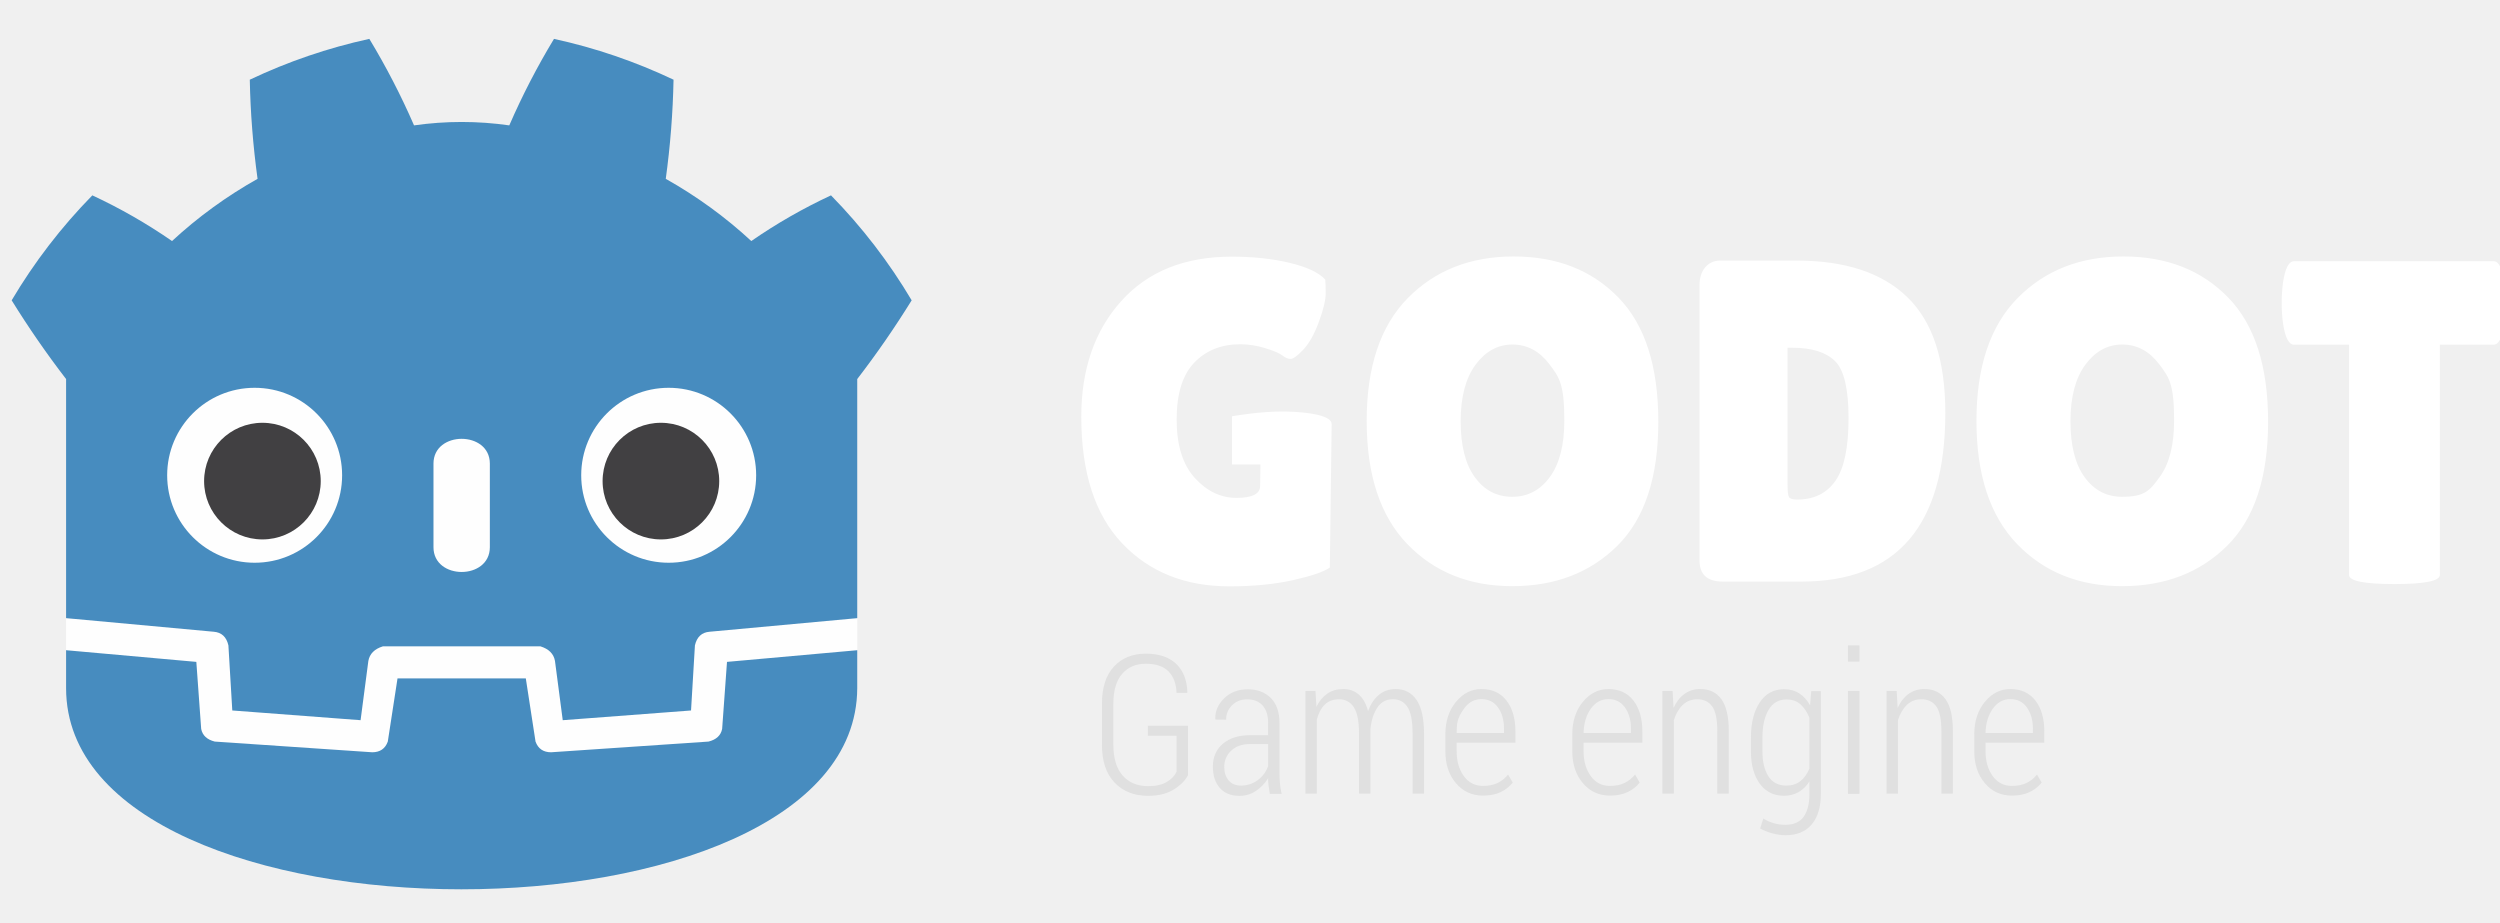
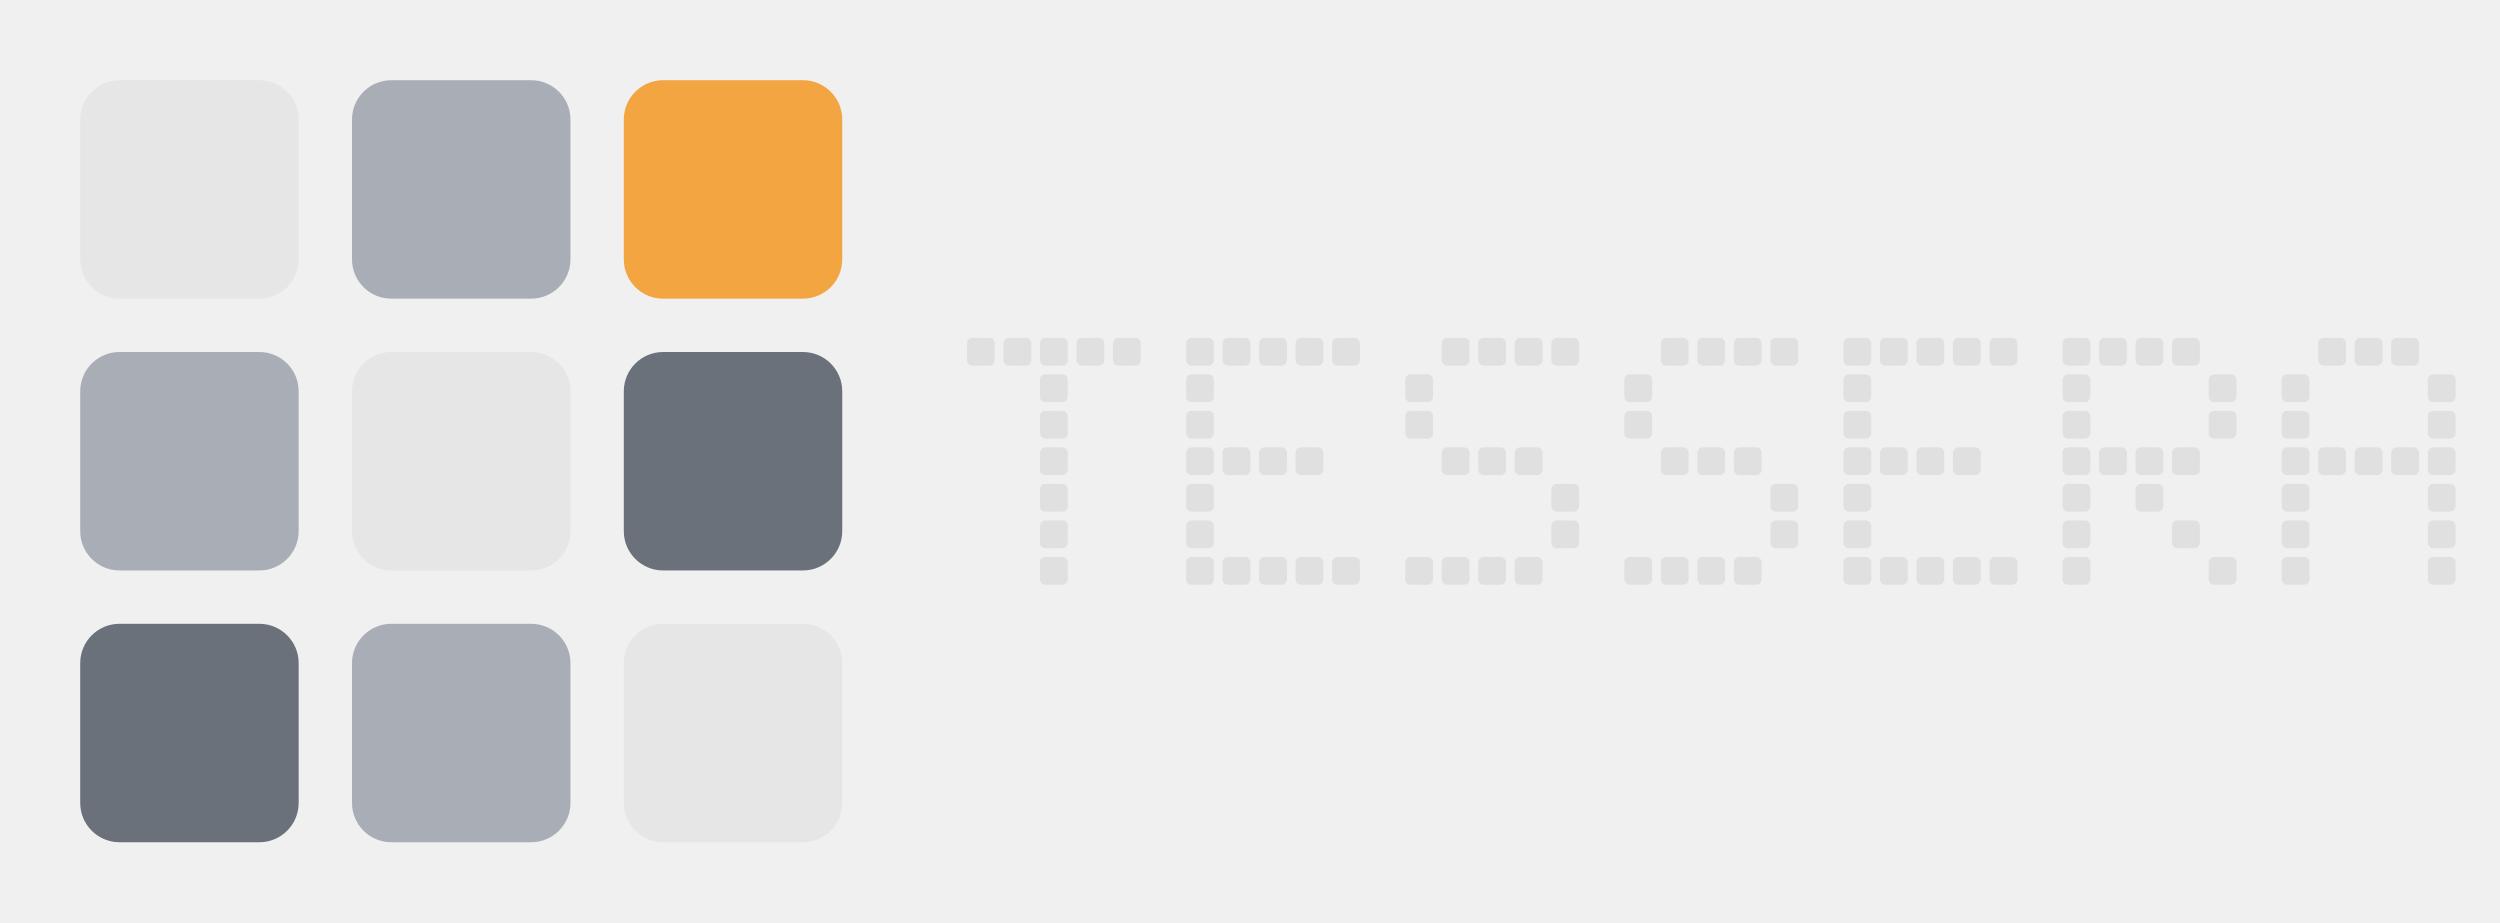
<svg xmlns="http://www.w3.org/2000/svg" width="187" height="69">
-   <path fill="#fff" d="M96.116 30.781c-1.847-.029-3.96.356-3.96.356v3.605h2.125l-.024 1.606q0 .893-1.767.894-1.767-.001-3.12-1.493-1.358-1.495-1.356-4.372 0-2.884 1.32-4.255 1.32-1.372 3.448-1.372a6.3 6.3 0 0 1 1.852.292q.96.291 1.287.546c.217.176.422.258.618.258q.29.002.94-.685.654-.687 1.169-2.074c.342-.929.514-1.64.514-2.145 0-.501-.011-.847-.034-1.029q-.72-.788-2.66-1.252-1.936-.464-4.338-.463-5.282 0-8.265 3.327-2.986 3.328-2.985 8.644 0 6.244 3.051 9.467 3.055 3.224 8.028 3.223 2.674 0 4.75-.463 2.075-.462 2.762-.943l.137-10.734c0-.623-1.646-.906-3.492-.938m17.018-5.01q-1.645 0-2.762 1.509-1.114 1.509-1.114 4.234 0 2.73 1.064 4.186 1.063 1.46 2.795 1.46t2.812-1.478q1.081-1.473 1.082-4.218c.001-2.745-.373-3.237-1.116-4.22q-1.114-1.473-2.761-1.473m-.017 18.074q-4.819 0-7.856-3.153-3.033-3.156-3.033-9.21 0-6.056 3.068-9.178 3.07-3.12 7.924-3.12 4.854-.002 7.837 3.072c1.991 2.045 2.985 5.146 2.985 9.294q0 6.224-3.053 9.263-3.053 3.032-7.872 3.032M133.71 26.01v10.26q0 .717.104.907.103.189.616.189 1.888 0 2.865-1.408.978-1.404.976-4.68-.001-3.278-1.01-4.27-1.013-.996-3.208-.998zm-6.585 15.917V21.348q-.001-.858.43-1.359.427-.496 1.114-.497h5.728q5.454.001 8.281 2.747 2.832 2.742 2.832 8.642 0 12.622-10.772 12.622h-5.864q-1.749.001-1.75-1.577m31.623-16.155q-1.648 0-2.763 1.509-1.113 1.509-1.113 4.234 0 2.73 1.063 4.186 1.062 1.46 2.795 1.46c1.733 0 2.093-.492 2.813-1.478q1.08-1.473 1.081-4.218c.001-2.745-.372-3.237-1.115-4.22q-1.114-1.473-2.761-1.473m-.018 18.074q-4.819 0-7.854-3.153-3.036-3.156-3.036-9.21 0-6.056 3.069-9.178 3.07-3.12 7.925-3.12 4.853-.002 7.837 3.072c1.99 2.045 2.984 5.146 2.984 9.294q0 6.224-3.053 9.263-3.053 3.032-7.872 3.032m23.773-.842c0 .454-1.13.685-3.395.685q-3.396-.001-3.397-.685v-17.22h-4.115q-.584.001-.823-1.58a11 11 0 0 1-.101-1.542q-.001-.787.1-1.543c.16-1.05.435-1.58.824-1.58h14.92q.584.002.825 1.58a11.6 11.6 0 0 1 0 3.086q-.242 1.58-.824 1.579h-4.014z" />
-   <path fill="#e0e0e0" d="M88.866 57.973q-.284.585-1.048 1.069-.764.486-1.942.486-1.554.002-2.503-.987-.946-.983-.947-2.833v-3.073q0-1.808.895-2.776c.596-.64 1.395-.966 2.392-.966q1.462.002 2.265.764.8.765.837 2.128l-.013.04h-.796q-.041-1.042-.61-1.612-.568-.565-1.683-.566-1.128 0-1.782.765-.652.762-.651 2.215v3.091q0 1.507.702 2.3.701.785 1.894.785.873.001 1.398-.313.526-.312.732-.763v-2.692h-2.144v-.748h3.004zm3.95.789q.708.001 1.26-.406.55-.41.777-1.04v-1.661H93.49q-.87 0-1.393.493a1.6 1.6 0 0 0-.522 1.22q0 .616.327 1.006.327.389.915.388m2.165.62a20 20 0 0 1-.097-.652 4 4 0 0 1-.03-.518 3 3 0 0 1-.906.945q-.555.374-1.238.373-.952 0-1.47-.591-.517-.594-.518-1.603 0-1.07.751-1.707.753-.636 2.038-.636h1.342v-.943q-.001-.815-.41-1.28-.415-.457-1.152-.459-.687 0-1.133.441a1.46 1.46 0 0 0-.442 1.078l-.797-.007-.014-.042q-.033-.865.659-1.544.69-.678 1.77-.677 1.064 0 1.719.646.65.653.651 1.86v3.767q0 .412.037.795a5 5 0 0 0 .127.753zm3.415-7.698.072 1.191a2.46 2.46 0 0 1 .808-.989q.505-.345 1.186-.345.697 0 1.17.408.475.408.697 1.237.284-.766.805-1.207.524-.438 1.259-.438 1.01 0 1.566.818.557.819.557 2.518v4.485h-.857v-4.5q-.001-1.413-.384-1.987-.383-.573-1.093-.574-.745-.002-1.165.637-.417.639-.511 1.605v4.82h-.853v-4.497q0-1.381-.393-1.97a1.25 1.25 0 0 0-1.096-.59q-.674.001-1.083.409t-.585 1.119v5.528h-.853v-7.679zm12.414.61q-.801 0-1.317.73c-.516.73-.522 1.089-.536 1.805h3.542v-.328q0-.952-.446-1.58-.449-.628-1.243-.627m.12 7.218q-1.24 0-2.03-.933-.787-.931-.787-2.382V54.92q0-1.454.79-2.42.792-.96 1.907-.959 1.206 0 1.872.858.67.86.67 2.31v.842h-4.395v.639q0 1.115.532 1.856.534.741 1.442.74.631 0 1.09-.22a2.25 2.25 0 0 0 .783-.632l.349.604a2.5 2.5 0 0 1-.9.708q-.548.264-1.322.265m9.375-7.218q-.804 0-1.32.73-.512.73-.535 1.805h3.543V54.5q0-.952-.447-1.58-.446-.629-1.241-.627m.12 7.218q-1.243 0-2.03-.933-.79-.932-.79-2.382V54.92q.001-1.454.79-2.42.794-.96 1.91-.959 1.205 0 1.872.858.668.86.668 2.31v.842h-4.395v.639q0 1.115.535 1.856.53.741 1.44.74.632 0 1.088-.22a2.3 2.3 0 0 0 .787-.632l.347.604a2.5 2.5 0 0 1-.9.708q-.548.264-1.322.265m4.684-7.828.07 1.269q.306-.677.814-1.044a1.97 1.97 0 0 1 1.19-.368q1.028 0 1.576.763.552.764.551 2.374v4.684h-.858v-4.677q0-1.314-.384-1.845-.382-.534-1.113-.533-.655-.001-1.095.43-.441.426-.66 1.144v5.481h-.852v-7.678zm6.72 4.523q0 1.17.447 1.86.445.697 1.348.696.617.001 1.044-.335.424-.338.673-.935V53.69q-.24-.614-.655-.994-.415-.376-1.047-.377-.902 0-1.355.786-.456.79-.455 2.053zm-.86-1.05q0-1.631.66-2.62.659-.984 1.825-.984c.43 0 .81.105 1.132.316.324.207.592.51.807.895l.083-1.068h.723v7.686q0 1.475-.686 2.286c-.46.537-1.111.81-1.953.81q-.454-.001-.976-.14a4 4 0 0 1-.927-.365l.236-.748a2.9 2.9 0 0 0 .774.347 3 3 0 0 0 .879.124q.916 0 1.355-.587.44-.592.44-1.727v-.93a2.3 2.3 0 0 1-.802.795 2.15 2.15 0 0 1-1.1.276q-1.157 0-1.813-.906-.657-.905-.658-2.41zm8.12 4.226h-.862v-7.7h.862zm0-9.892h-.862v-1.213h.862zm2.782 2.193.07 1.269q.307-.677.813-1.044a2 2 0 0 1 1.19-.368q1.03 0 1.58.763.55.764.549 2.374v4.684h-.858v-4.677q0-1.314-.384-1.845-.383-.534-1.114-.533-.654-.001-1.093.43-.441.426-.66 1.144v5.481h-.853v-7.678zm8.499.61q-.804 0-1.317.73-.514.73-.537 1.805h3.543V54.5q0-.952-.446-1.58-.447-.629-1.243-.627m.122 7.218q-1.245 0-2.03-.933-.789-.932-.788-2.382V54.92q0-1.454.79-2.42.792-.96 1.906-.959 1.207 0 1.875.858.666.86.667 2.31v.842h-4.396v.639q.002 1.115.534 1.856.531.741 1.442.74.63 0 1.087-.22a2.25 2.25 0 0 0 .787-.632l.348.604a2.5 2.5 0 0 1-.9.708q-.548.264-1.322.265" />
-   <g fill="#fefefe" transform="translate(-2.69 -2.69)scale(.0727)">
-     <path d="M105 673v33q407 354 814 0v-33z" />
-     <path fill="#478cbf" d="m105 673 152 14q12 1 15 14l4 67 132 10 8-61q2-11 15-15h162q13 4 15 15l8 61 132-10 4-67q3-13 15-14l152-14V427q30-39 56-81-35-59-83-108-43 20-82 47-40-37-88-64 7-51 8-102-59-28-123-42-26 43-46 89-49-7-98 0-20-46-46-89-64 14-123 42 1 51 8 102-48 27-88 64-39-27-82-47-48 49-83 108 26 42 56 81zm0 33v39c0 276 813 276 814 0v-39l-134 12-5 69q-2 10-14 13l-162 11q-12 0-16-11l-10-65H446l-10 65q-4 11-16 11l-162-11q-12-3-14-13l-5-69z" />
-     <path d="M483 600c0 34 58 34 58 0v-86c0-34-58-34-58 0z" />
-     <circle cx="725" cy="526" r="90" />
-     <circle cx="299" cy="526" r="90" />
-   </g>
-   <g fill="#414042" transform="translate(-2.69 -2.69)scale(.0727)">
-     <circle cx="307" cy="532" r="60" />
-     <circle cx="717" cy="532" r="60" />
-   </g>
+   <rect x="6.00" y="6.00" width="16.34" height="16.34" rx="2.94" fill="#e6e6e6" />
+   <rect x="26.33" y="6.00" width="16.34" height="16.34" rx="2.94" fill="#a9aeb6" />
+   <rect x="46.66" y="6.00" width="16.34" height="16.34" rx="2.94" fill="#f2a541" />
+   <rect x="6.00" y="26.33" width="16.34" height="16.34" rx="2.94" fill="#a9aeb6" />
+   <rect x="26.33" y="26.33" width="16.34" height="16.34" rx="2.94" fill="#e6e6e6" />
+   <rect x="46.66" y="26.33" width="16.34" height="16.34" rx="2.94" fill="#6b717a" />
+   <rect x="6.00" y="46.66" width="16.34" height="16.34" rx="2.94" fill="#6b717a" />
+   <rect x="26.33" y="46.66" width="16.34" height="16.34" rx="2.94" fill="#a9aeb6" />
+   <rect x="46.66" y="46.66" width="16.34" height="16.34" rx="2.94" fill="#e6e6e6" />
+   <rect x="72.33" y="25.27" width="2.08" height="2.08" rx="0.41" fill="#e0e0e0" />
+   <rect x="75.06" y="25.27" width="2.08" height="2.08" rx="0.41" fill="#e0e0e0" />
+   <rect x="77.79" y="25.27" width="2.08" height="2.08" rx="0.41" fill="#e0e0e0" />
+   <rect x="80.52" y="25.27" width="2.08" height="2.08" rx="0.41" fill="#e0e0e0" />
+   <rect x="83.25" y="25.27" width="2.08" height="2.08" rx="0.41" fill="#e0e0e0" />
+   <rect x="77.79" y="28.00" width="2.08" height="2.08" rx="0.41" fill="#e0e0e0" />
+   <rect x="77.79" y="30.73" width="2.08" height="2.08" rx="0.41" fill="#e0e0e0" />
+   <rect x="77.79" y="33.46" width="2.08" height="2.08" rx="0.41" fill="#e0e0e0" />
+   <rect x="77.79" y="36.19" width="2.08" height="2.08" rx="0.41" fill="#e0e0e0" />
+   <rect x="77.79" y="38.93" width="2.08" height="2.08" rx="0.41" fill="#e0e0e0" />
+   <rect x="77.79" y="41.66" width="2.08" height="2.08" rx="0.41" fill="#e0e0e0" />
+   <rect x="88.72" y="25.27" width="2.08" height="2.08" rx="0.41" fill="#e0e0e0" />
+   <rect x="91.45" y="25.27" width="2.08" height="2.08" rx="0.41" fill="#e0e0e0" />
+   <rect x="94.18" y="25.27" width="2.08" height="2.08" rx="0.41" fill="#e0e0e0" />
+   <rect x="96.91" y="25.27" width="2.08" height="2.08" rx="0.41" fill="#e0e0e0" />
+   <rect x="99.64" y="25.27" width="2.08" height="2.08" rx="0.41" fill="#e0e0e0" />
+   <rect x="88.72" y="28.00" width="2.08" height="2.08" rx="0.41" fill="#e0e0e0" />
+   <rect x="88.72" y="30.73" width="2.08" height="2.08" rx="0.41" fill="#e0e0e0" />
+   <rect x="88.72" y="33.46" width="2.08" height="2.08" rx="0.41" fill="#e0e0e0" />
+   <rect x="91.45" y="33.46" width="2.08" height="2.08" rx="0.41" fill="#e0e0e0" />
+   <rect x="94.18" y="33.46" width="2.08" height="2.08" rx="0.41" fill="#e0e0e0" />
+   <rect x="96.91" y="33.46" width="2.08" height="2.08" rx="0.41" fill="#e0e0e0" />
+   <rect x="88.72" y="36.19" width="2.08" height="2.08" rx="0.41" fill="#e0e0e0" />
+   <rect x="88.72" y="38.93" width="2.08" height="2.08" rx="0.41" fill="#e0e0e0" />
+   <rect x="88.72" y="41.66" width="2.08" height="2.08" rx="0.41" fill="#e0e0e0" />
+   <rect x="91.45" y="41.66" width="2.08" height="2.08" rx="0.41" fill="#e0e0e0" />
+   <rect x="94.18" y="41.66" width="2.08" height="2.08" rx="0.41" fill="#e0e0e0" />
+   <rect x="96.91" y="41.66" width="2.08" height="2.08" rx="0.41" fill="#e0e0e0" />
+   <rect x="99.64" y="41.66" width="2.08" height="2.08" rx="0.41" fill="#e0e0e0" />
+   <rect x="107.84" y="25.27" width="2.08" height="2.08" rx="0.41" fill="#e0e0e0" />
+   <rect x="110.57" y="25.27" width="2.08" height="2.08" rx="0.41" fill="#e0e0e0" />
+   <rect x="113.30" y="25.27" width="2.08" height="2.08" rx="0.41" fill="#e0e0e0" />
+   <rect x="116.04" y="25.27" width="2.08" height="2.08" rx="0.41" fill="#e0e0e0" />
+   <rect x="105.11" y="28.00" width="2.08" height="2.08" rx="0.41" fill="#e0e0e0" />
+   <rect x="105.11" y="30.73" width="2.08" height="2.08" rx="0.41" fill="#e0e0e0" />
+   <rect x="107.84" y="33.46" width="2.08" height="2.08" rx="0.41" fill="#e0e0e0" />
+   <rect x="110.57" y="33.46" width="2.08" height="2.08" rx="0.41" fill="#e0e0e0" />
+   <rect x="113.30" y="33.46" width="2.08" height="2.08" rx="0.41" fill="#e0e0e0" />
+   <rect x="116.04" y="36.19" width="2.08" height="2.08" rx="0.41" fill="#e0e0e0" />
+   <rect x="116.04" y="38.93" width="2.08" height="2.08" rx="0.41" fill="#e0e0e0" />
+   <rect x="105.11" y="41.66" width="2.08" height="2.08" rx="0.41" fill="#e0e0e0" />
+   <rect x="107.84" y="41.66" width="2.08" height="2.08" rx="0.41" fill="#e0e0e0" />
+   <rect x="110.57" y="41.66" width="2.08" height="2.08" rx="0.41" fill="#e0e0e0" />
+   <rect x="113.30" y="41.66" width="2.08" height="2.08" rx="0.41" fill="#e0e0e0" />
+   <rect x="124.23" y="25.27" width="2.08" height="2.08" rx="0.41" fill="#e0e0e0" />
+   <rect x="126.96" y="25.27" width="2.08" height="2.08" rx="0.41" fill="#e0e0e0" />
+   <rect x="129.69" y="25.27" width="2.08" height="2.08" rx="0.41" fill="#e0e0e0" />
+   <rect x="132.43" y="25.27" width="2.08" height="2.08" rx="0.41" fill="#e0e0e0" />
+   <rect x="121.50" y="28.00" width="2.08" height="2.08" rx="0.41" fill="#e0e0e0" />
+   <rect x="121.50" y="30.73" width="2.08" height="2.08" rx="0.41" fill="#e0e0e0" />
+   <rect x="124.23" y="33.46" width="2.08" height="2.08" rx="0.41" fill="#e0e0e0" />
+   <rect x="126.96" y="33.46" width="2.08" height="2.08" rx="0.41" fill="#e0e0e0" />
+   <rect x="129.69" y="33.46" width="2.08" height="2.08" rx="0.41" fill="#e0e0e0" />
+   <rect x="132.43" y="36.19" width="2.08" height="2.08" rx="0.41" fill="#e0e0e0" />
+   <rect x="132.43" y="38.93" width="2.08" height="2.08" rx="0.41" fill="#e0e0e0" />
+   <rect x="121.50" y="41.66" width="2.08" height="2.08" rx="0.41" fill="#e0e0e0" />
+   <rect x="124.23" y="41.66" width="2.08" height="2.08" rx="0.41" fill="#e0e0e0" />
+   <rect x="126.96" y="41.66" width="2.08" height="2.08" rx="0.41" fill="#e0e0e0" />
+   <rect x="129.69" y="41.66" width="2.08" height="2.08" rx="0.41" fill="#e0e0e0" />
+   <rect x="137.89" y="25.27" width="2.08" height="2.08" rx="0.41" fill="#e0e0e0" />
+   <rect x="140.62" y="25.27" width="2.08" height="2.08" rx="0.41" fill="#e0e0e0" />
+   <rect x="143.35" y="25.27" width="2.08" height="2.08" rx="0.41" fill="#e0e0e0" />
+   <rect x="146.08" y="25.27" width="2.08" height="2.08" rx="0.41" fill="#e0e0e0" />
+   <rect x="148.82" y="25.27" width="2.08" height="2.08" rx="0.41" fill="#e0e0e0" />
+   <rect x="137.89" y="28.00" width="2.08" height="2.08" rx="0.41" fill="#e0e0e0" />
+   <rect x="137.89" y="30.73" width="2.08" height="2.08" rx="0.41" fill="#e0e0e0" />
+   <rect x="137.89" y="33.46" width="2.08" height="2.08" rx="0.41" fill="#e0e0e0" />
+   <rect x="140.62" y="33.46" width="2.08" height="2.08" rx="0.41" fill="#e0e0e0" />
+   <rect x="143.35" y="33.46" width="2.08" height="2.08" rx="0.41" fill="#e0e0e0" />
+   <rect x="146.08" y="33.46" width="2.08" height="2.08" rx="0.41" fill="#e0e0e0" />
+   <rect x="137.89" y="36.19" width="2.08" height="2.08" rx="0.41" fill="#e0e0e0" />
+   <rect x="137.89" y="38.93" width="2.08" height="2.08" rx="0.41" fill="#e0e0e0" />
+   <rect x="137.89" y="41.66" width="2.08" height="2.08" rx="0.41" fill="#e0e0e0" />
+   <rect x="140.62" y="41.66" width="2.08" height="2.08" rx="0.41" fill="#e0e0e0" />
+   <rect x="143.35" y="41.66" width="2.08" height="2.08" rx="0.41" fill="#e0e0e0" />
+   <rect x="146.08" y="41.66" width="2.08" height="2.08" rx="0.41" fill="#e0e0e0" />
+   <rect x="148.82" y="41.66" width="2.08" height="2.08" rx="0.41" fill="#e0e0e0" />
+   <rect x="154.28" y="25.27" width="2.08" height="2.08" rx="0.41" fill="#e0e0e0" />
+   <rect x="157.01" y="25.27" width="2.08" height="2.08" rx="0.41" fill="#e0e0e0" />
+   <rect x="159.74" y="25.27" width="2.08" height="2.08" rx="0.41" fill="#e0e0e0" />
+   <rect x="162.47" y="25.27" width="2.08" height="2.08" rx="0.41" fill="#e0e0e0" />
+   <rect x="154.28" y="28.00" width="2.08" height="2.08" rx="0.41" fill="#e0e0e0" />
+   <rect x="165.21" y="28.00" width="2.08" height="2.08" rx="0.41" fill="#e0e0e0" />
+   <rect x="154.28" y="30.73" width="2.08" height="2.08" rx="0.41" fill="#e0e0e0" />
+   <rect x="165.21" y="30.73" width="2.08" height="2.08" rx="0.41" fill="#e0e0e0" />
+   <rect x="154.28" y="33.46" width="2.08" height="2.08" rx="0.41" fill="#e0e0e0" />
+   <rect x="157.01" y="33.46" width="2.08" height="2.08" rx="0.41" fill="#e0e0e0" />
+   <rect x="159.74" y="33.46" width="2.08" height="2.08" rx="0.41" fill="#e0e0e0" />
+   <rect x="162.47" y="33.46" width="2.08" height="2.08" rx="0.41" fill="#e0e0e0" />
+   <rect x="154.28" y="36.19" width="2.08" height="2.08" rx="0.41" fill="#e0e0e0" />
+   <rect x="159.74" y="36.19" width="2.08" height="2.08" rx="0.41" fill="#e0e0e0" />
+   <rect x="154.28" y="38.93" width="2.08" height="2.08" rx="0.41" fill="#e0e0e0" />
+   <rect x="162.47" y="38.93" width="2.08" height="2.08" rx="0.41" fill="#e0e0e0" />
+   <rect x="154.28" y="41.66" width="2.08" height="2.08" rx="0.41" fill="#e0e0e0" />
+   <rect x="165.21" y="41.66" width="2.08" height="2.08" rx="0.41" fill="#e0e0e0" />
+   <rect x="173.40" y="25.27" width="2.08" height="2.08" rx="0.41" fill="#e0e0e0" />
+   <rect x="176.13" y="25.27" width="2.08" height="2.08" rx="0.41" fill="#e0e0e0" />
+   <rect x="178.86" y="25.27" width="2.08" height="2.08" rx="0.41" fill="#e0e0e0" />
+   <rect x="170.67" y="28.00" width="2.08" height="2.08" rx="0.41" fill="#e0e0e0" />
+   <rect x="181.60" y="28.00" width="2.08" height="2.08" rx="0.41" fill="#e0e0e0" />
+   <rect x="170.67" y="30.73" width="2.08" height="2.08" rx="0.41" fill="#e0e0e0" />
+   <rect x="181.60" y="30.73" width="2.08" height="2.08" rx="0.41" fill="#e0e0e0" />
+   <rect x="170.67" y="33.46" width="2.08" height="2.08" rx="0.41" fill="#e0e0e0" />
+   <rect x="173.40" y="33.46" width="2.08" height="2.08" rx="0.41" fill="#e0e0e0" />
+   <rect x="176.13" y="33.46" width="2.08" height="2.08" rx="0.41" fill="#e0e0e0" />
+   <rect x="178.86" y="33.46" width="2.08" height="2.08" rx="0.41" fill="#e0e0e0" />
+   <rect x="181.60" y="33.46" width="2.08" height="2.08" rx="0.41" fill="#e0e0e0" />
+   <rect x="170.67" y="36.19" width="2.08" height="2.08" rx="0.41" fill="#e0e0e0" />
+   <rect x="181.60" y="36.19" width="2.08" height="2.08" rx="0.41" fill="#e0e0e0" />
+   <rect x="170.67" y="38.93" width="2.08" height="2.08" rx="0.41" fill="#e0e0e0" />
+   <rect x="181.60" y="38.93" width="2.08" height="2.08" rx="0.41" fill="#e0e0e0" />
+   <rect x="170.67" y="41.66" width="2.08" height="2.08" rx="0.41" fill="#e0e0e0" />
+   <rect x="181.60" y="41.66" width="2.08" height="2.08" rx="0.41" fill="#e0e0e0" />
</svg>
